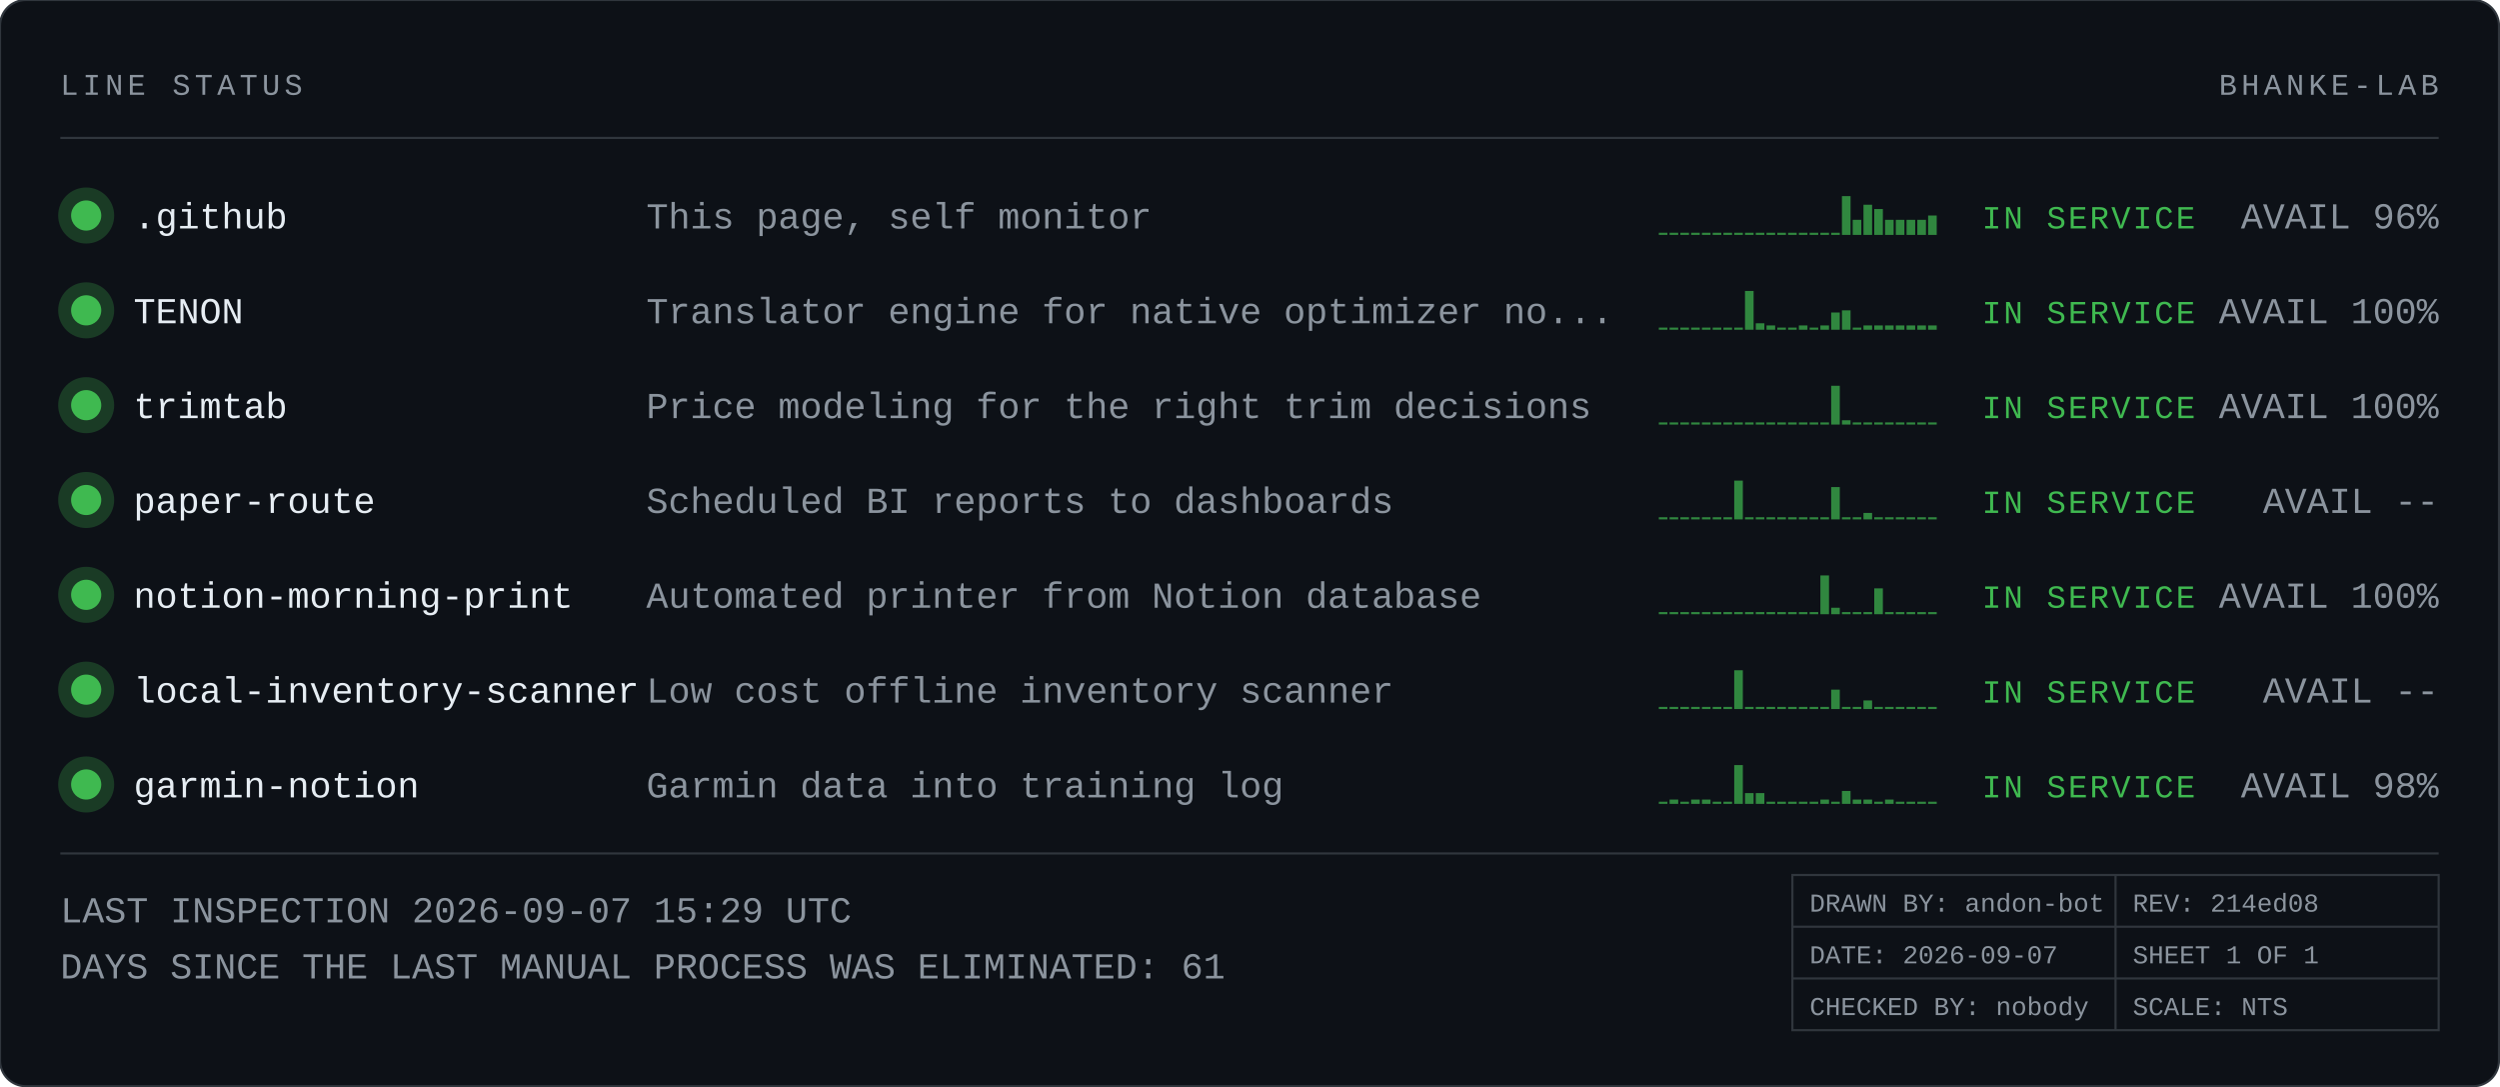
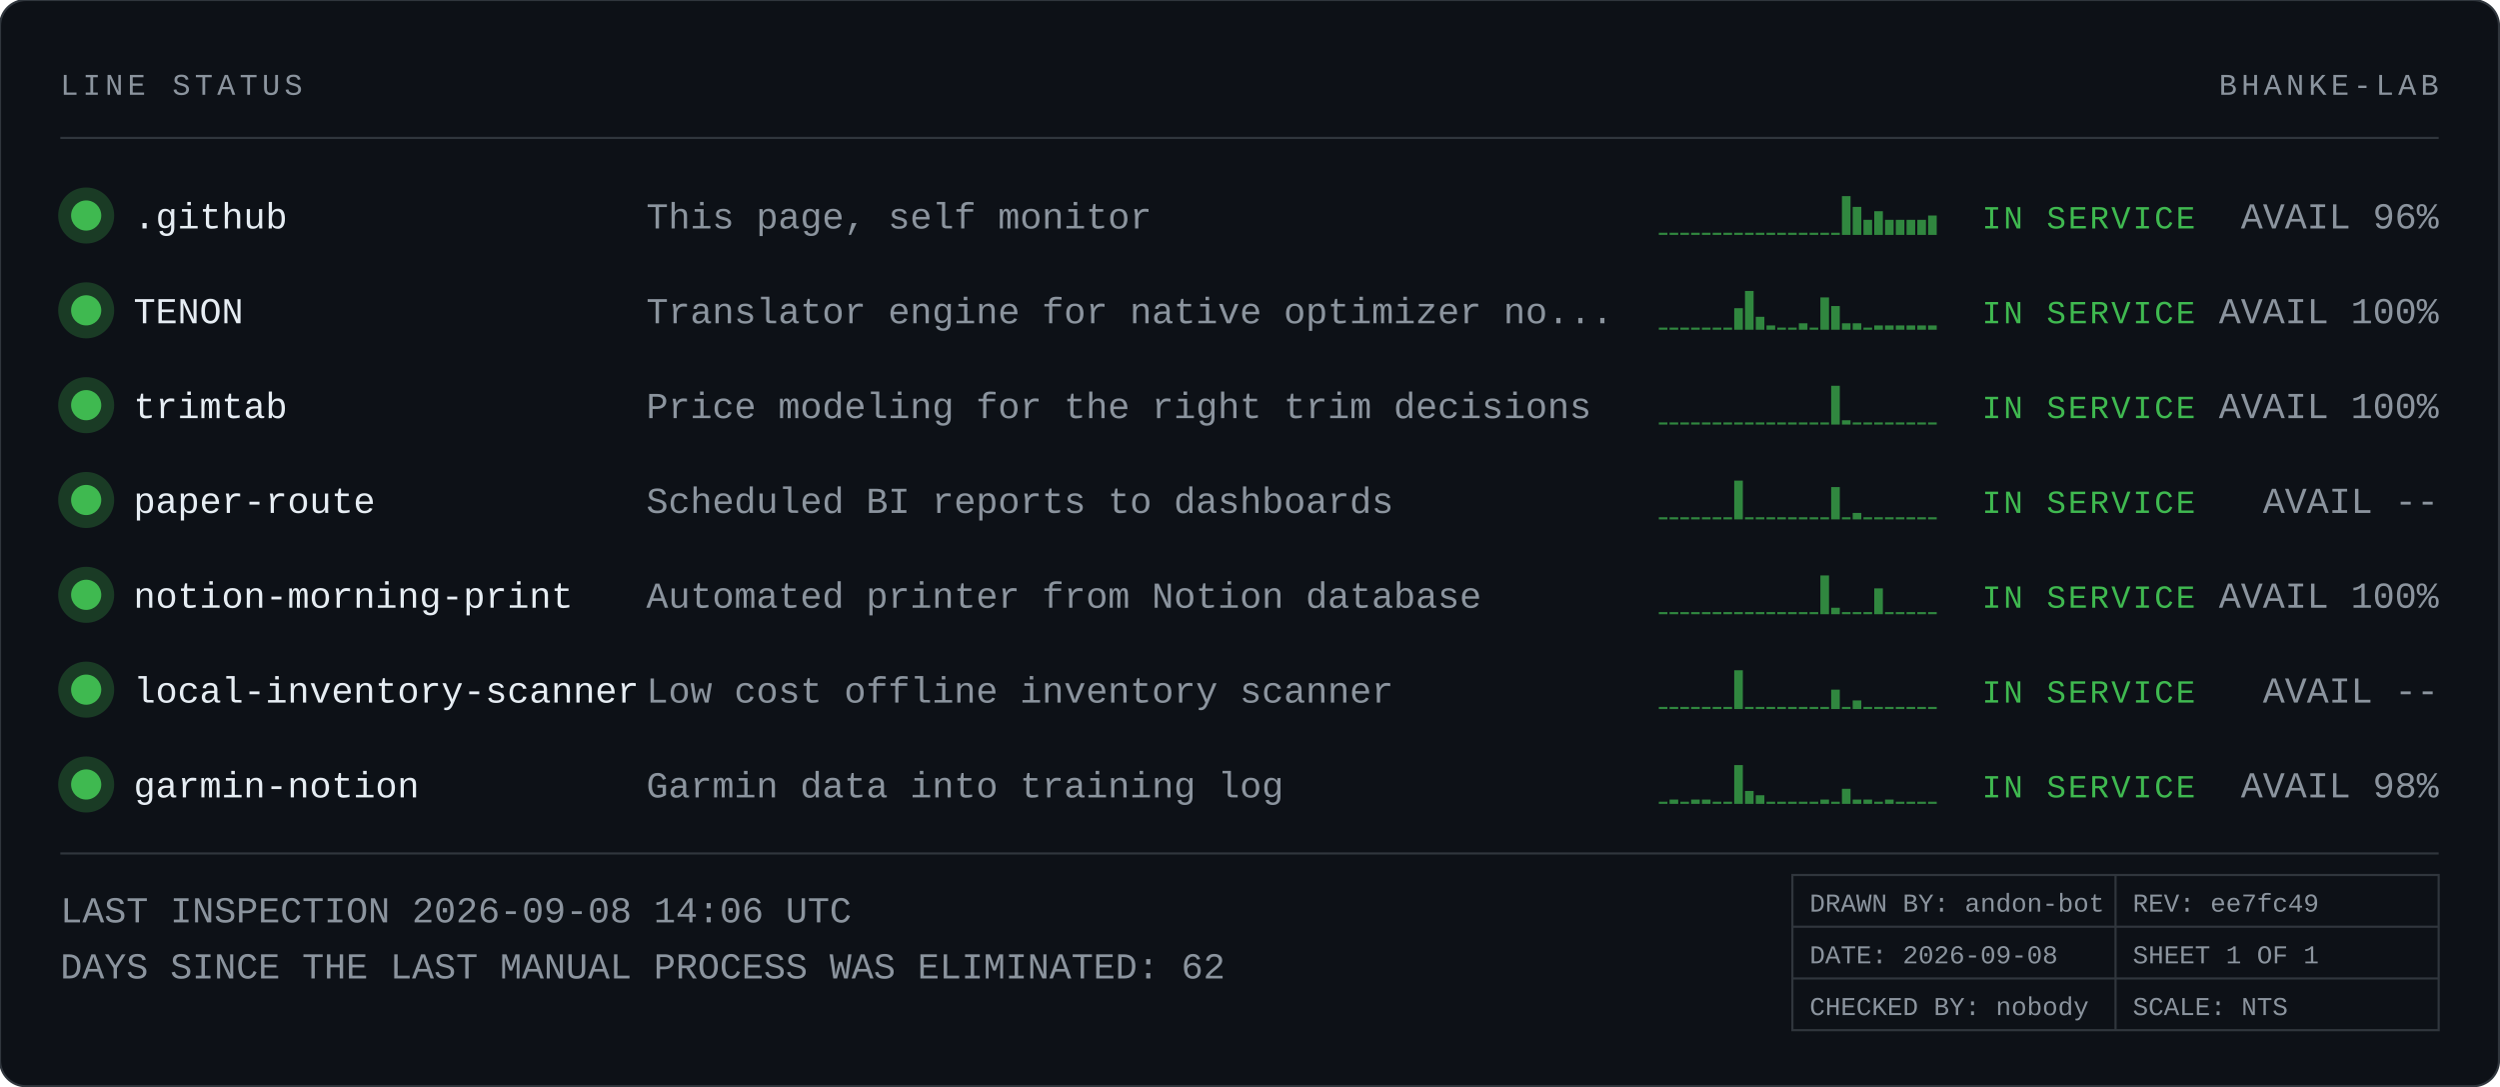
<svg xmlns="http://www.w3.org/2000/svg" width="1160" height="504" viewBox="0 0 1160 504" role="img" aria-label="Andon board">
  <style>
text { font-family: Consolas, 'Courier New', monospace; font-size: 17px; }
.hd { fill: #8b949e; font-size: 14px; letter-spacing: 2px; }
.name { fill: #e6edf3; }
.dim { fill: #8b949e; }
.st { font-size: 15px; letter-spacing: 1px; }
.tb { fill: #8b949e; font-size: 12px; }
</style>
  <rect x="0" y="0" width="1160" height="504" rx="12" fill="#0d1117" stroke="#30363d" />
  <text x="28" y="44" class="hd">LINE STATUS</text>
  <text x="1132" y="44" class="hd" text-anchor="end">BHANKE-LAB</text>
  <line x1="28" y1="64" x2="1132" y2="64" stroke="#30363d" />
  <circle cx="40" cy="100" r="13" fill="#3fb950" opacity="0.25" />
  <circle cx="40" cy="100" r="7" fill="#3fb950" />
  <text x="62" y="106" class="name">.github</text>
  <text x="300" y="106" class="dim">This page, self monitor</text>
  <rect x="770" y="108" width="4" height="1" fill="#3fb950" opacity="0.7" />
  <rect x="775" y="108" width="4" height="1" fill="#3fb950" opacity="0.7" />
  <rect x="780" y="108" width="4" height="1" fill="#3fb950" opacity="0.7" />
  <rect x="785" y="108" width="4" height="1" fill="#3fb950" opacity="0.7" />
  <rect x="790" y="108" width="4" height="1" fill="#3fb950" opacity="0.7" />
  <rect x="795" y="108" width="4" height="1" fill="#3fb950" opacity="0.7" />
  <rect x="800" y="108" width="4" height="1" fill="#3fb950" opacity="0.7" />
  <rect x="805" y="108" width="4" height="1" fill="#3fb950" opacity="0.7" />
  <rect x="810" y="108" width="4" height="1" fill="#3fb950" opacity="0.7" />
  <rect x="815" y="108" width="4" height="1" fill="#3fb950" opacity="0.7" />
  <rect x="820" y="108" width="4" height="1" fill="#3fb950" opacity="0.7" />
  <rect x="825" y="108" width="4" height="1" fill="#3fb950" opacity="0.7" />
  <rect x="830" y="108" width="4" height="1" fill="#3fb950" opacity="0.7" />
  <rect x="835" y="108" width="4" height="1" fill="#3fb950" opacity="0.7" />
  <rect x="840" y="108" width="4" height="1" fill="#3fb950" opacity="0.7" />
  <rect x="845" y="108" width="4" height="1" fill="#3fb950" opacity="0.7" />
  <rect x="850" y="108" width="4" height="1" fill="#3fb950" opacity="0.7" />
  <rect x="855" y="91" width="4" height="18" fill="#3fb950" opacity="0.7" />
-   <rect x="860" y="102" width="4" height="7" fill="#3fb950" opacity="0.7" />
-   <rect x="865" y="95" width="4" height="14" fill="#3fb950" opacity="0.7" />
-   <rect x="870" y="97" width="4" height="12" fill="#3fb950" opacity="0.7" />
+   <rect x="860" y="96" width="4" height="13" fill="#3fb950" opacity="0.7" />
+   <rect x="865" y="102" width="4" height="7" fill="#3fb950" opacity="0.7" />
+   <rect x="870" y="98" width="4" height="11" fill="#3fb950" opacity="0.7" />
  <rect x="875" y="102" width="4" height="7" fill="#3fb950" opacity="0.7" />
  <rect x="880" y="102" width="4" height="7" fill="#3fb950" opacity="0.7" />
  <rect x="885" y="102" width="4" height="7" fill="#3fb950" opacity="0.7" />
  <rect x="890" y="102" width="4" height="7" fill="#3fb950" opacity="0.7" />
  <rect x="895" y="100" width="4" height="9" fill="#3fb950" opacity="0.7" />
  <text x="920" y="106" class="st" fill="#3fb950">IN SERVICE</text>
  <text x="1132" y="106" class="dim" text-anchor="end">AVAIL 96%</text>
  <circle cx="40" cy="144" r="13" fill="#3fb950" opacity="0.25" />
  <circle cx="40" cy="144" r="7" fill="#3fb950" />
  <text x="62" y="150" class="name">TENON</text>
  <text x="300" y="150" class="dim">Translator engine for native optimizer no...</text>
  <rect x="770" y="152" width="4" height="1" fill="#3fb950" opacity="0.7" />
  <rect x="775" y="152" width="4" height="1" fill="#3fb950" opacity="0.7" />
  <rect x="780" y="152" width="4" height="1" fill="#3fb950" opacity="0.7" />
  <rect x="785" y="152" width="4" height="1" fill="#3fb950" opacity="0.7" />
  <rect x="790" y="152" width="4" height="1" fill="#3fb950" opacity="0.7" />
  <rect x="795" y="152" width="4" height="1" fill="#3fb950" opacity="0.7" />
  <rect x="800" y="152" width="4" height="1" fill="#3fb950" opacity="0.7" />
-   <rect x="805" y="152" width="4" height="1" fill="#3fb950" opacity="0.7" />
+   <rect x="805" y="143" width="4" height="10" fill="#3fb950" opacity="0.7" />
  <rect x="810" y="135" width="4" height="18" fill="#3fb950" opacity="0.7" />
-   <rect x="815" y="150" width="4" height="3" fill="#3fb950" opacity="0.7" />
+   <rect x="815" y="147" width="4" height="6" fill="#3fb950" opacity="0.7" />
  <rect x="820" y="151" width="4" height="2" fill="#3fb950" opacity="0.7" />
  <rect x="825" y="152" width="4" height="1" fill="#3fb950" opacity="0.7" />
  <rect x="830" y="152" width="4" height="1" fill="#3fb950" opacity="0.7" />
-   <rect x="835" y="151" width="4" height="2" fill="#3fb950" opacity="0.7" />
+   <rect x="835" y="150" width="4" height="3" fill="#3fb950" opacity="0.7" />
  <rect x="840" y="152" width="4" height="1" fill="#3fb950" opacity="0.7" />
-   <rect x="845" y="151" width="4" height="2" fill="#3fb950" opacity="0.7" />
-   <rect x="850" y="145" width="4" height="8" fill="#3fb950" opacity="0.7" />
-   <rect x="855" y="144" width="4" height="9" fill="#3fb950" opacity="0.7" />
-   <rect x="860" y="152" width="4" height="1" fill="#3fb950" opacity="0.7" />
-   <rect x="865" y="151" width="4" height="2" fill="#3fb950" opacity="0.7" />
+   <rect x="845" y="138" width="4" height="15" fill="#3fb950" opacity="0.7" />
+   <rect x="850" y="142" width="4" height="11" fill="#3fb950" opacity="0.7" />
+   <rect x="855" y="150" width="4" height="3" fill="#3fb950" opacity="0.7" />
+   <rect x="860" y="150" width="4" height="3" fill="#3fb950" opacity="0.7" />
+   <rect x="865" y="152" width="4" height="1" fill="#3fb950" opacity="0.7" />
  <rect x="870" y="151" width="4" height="2" fill="#3fb950" opacity="0.7" />
  <rect x="875" y="151" width="4" height="2" fill="#3fb950" opacity="0.7" />
  <rect x="880" y="151" width="4" height="2" fill="#3fb950" opacity="0.7" />
  <rect x="885" y="151" width="4" height="2" fill="#3fb950" opacity="0.7" />
  <rect x="890" y="151" width="4" height="2" fill="#3fb950" opacity="0.7" />
  <rect x="895" y="151" width="4" height="2" fill="#3fb950" opacity="0.7" />
  <text x="920" y="150" class="st" fill="#3fb950">IN SERVICE</text>
  <text x="1132" y="150" class="dim" text-anchor="end">AVAIL 100%</text>
  <circle cx="40" cy="188" r="13" fill="#3fb950" opacity="0.25" />
  <circle cx="40" cy="188" r="7" fill="#3fb950" />
  <text x="62" y="194" class="name">trimtab</text>
  <text x="300" y="194" class="dim">Price modeling for the right trim decisions</text>
  <rect x="770" y="196" width="4" height="1" fill="#3fb950" opacity="0.7" />
  <rect x="775" y="196" width="4" height="1" fill="#3fb950" opacity="0.7" />
  <rect x="780" y="196" width="4" height="1" fill="#3fb950" opacity="0.7" />
  <rect x="785" y="196" width="4" height="1" fill="#3fb950" opacity="0.7" />
  <rect x="790" y="196" width="4" height="1" fill="#3fb950" opacity="0.7" />
  <rect x="795" y="196" width="4" height="1" fill="#3fb950" opacity="0.7" />
  <rect x="800" y="196" width="4" height="1" fill="#3fb950" opacity="0.7" />
  <rect x="805" y="196" width="4" height="1" fill="#3fb950" opacity="0.7" />
  <rect x="810" y="196" width="4" height="1" fill="#3fb950" opacity="0.7" />
  <rect x="815" y="196" width="4" height="1" fill="#3fb950" opacity="0.7" />
  <rect x="820" y="196" width="4" height="1" fill="#3fb950" opacity="0.7" />
  <rect x="825" y="196" width="4" height="1" fill="#3fb950" opacity="0.7" />
  <rect x="830" y="196" width="4" height="1" fill="#3fb950" opacity="0.7" />
  <rect x="835" y="196" width="4" height="1" fill="#3fb950" opacity="0.7" />
  <rect x="840" y="196" width="4" height="1" fill="#3fb950" opacity="0.7" />
  <rect x="845" y="196" width="4" height="1" fill="#3fb950" opacity="0.7" />
  <rect x="850" y="179" width="4" height="18" fill="#3fb950" opacity="0.7" />
  <rect x="855" y="195" width="4" height="2" fill="#3fb950" opacity="0.7" />
  <rect x="860" y="196" width="4" height="1" fill="#3fb950" opacity="0.7" />
  <rect x="865" y="196" width="4" height="1" fill="#3fb950" opacity="0.7" />
  <rect x="870" y="196" width="4" height="1" fill="#3fb950" opacity="0.7" />
  <rect x="875" y="196" width="4" height="1" fill="#3fb950" opacity="0.7" />
  <rect x="880" y="196" width="4" height="1" fill="#3fb950" opacity="0.7" />
  <rect x="885" y="196" width="4" height="1" fill="#3fb950" opacity="0.7" />
  <rect x="890" y="196" width="4" height="1" fill="#3fb950" opacity="0.7" />
  <rect x="895" y="196" width="4" height="1" fill="#3fb950" opacity="0.7" />
  <text x="920" y="194" class="st" fill="#3fb950">IN SERVICE</text>
  <text x="1132" y="194" class="dim" text-anchor="end">AVAIL 100%</text>
  <circle cx="40" cy="232" r="13" fill="#3fb950" opacity="0.25" />
  <circle cx="40" cy="232" r="7" fill="#3fb950" />
  <text x="62" y="238" class="name">paper-route</text>
  <text x="300" y="238" class="dim">Scheduled BI reports to dashboards</text>
  <rect x="770" y="240" width="4" height="1" fill="#3fb950" opacity="0.7" />
  <rect x="775" y="240" width="4" height="1" fill="#3fb950" opacity="0.7" />
  <rect x="780" y="240" width="4" height="1" fill="#3fb950" opacity="0.7" />
  <rect x="785" y="240" width="4" height="1" fill="#3fb950" opacity="0.7" />
  <rect x="790" y="240" width="4" height="1" fill="#3fb950" opacity="0.7" />
  <rect x="795" y="240" width="4" height="1" fill="#3fb950" opacity="0.7" />
  <rect x="800" y="240" width="4" height="1" fill="#3fb950" opacity="0.7" />
  <rect x="805" y="223" width="4" height="18" fill="#3fb950" opacity="0.7" />
  <rect x="810" y="240" width="4" height="1" fill="#3fb950" opacity="0.7" />
  <rect x="815" y="240" width="4" height="1" fill="#3fb950" opacity="0.7" />
  <rect x="820" y="240" width="4" height="1" fill="#3fb950" opacity="0.7" />
  <rect x="825" y="240" width="4" height="1" fill="#3fb950" opacity="0.7" />
  <rect x="830" y="240" width="4" height="1" fill="#3fb950" opacity="0.7" />
  <rect x="835" y="240" width="4" height="1" fill="#3fb950" opacity="0.7" />
  <rect x="840" y="240" width="4" height="1" fill="#3fb950" opacity="0.7" />
  <rect x="845" y="240" width="4" height="1" fill="#3fb950" opacity="0.7" />
  <rect x="850" y="226" width="4" height="15" fill="#3fb950" opacity="0.7" />
  <rect x="855" y="240" width="4" height="1" fill="#3fb950" opacity="0.7" />
-   <rect x="860" y="240" width="4" height="1" fill="#3fb950" opacity="0.7" />
-   <rect x="865" y="238" width="4" height="3" fill="#3fb950" opacity="0.7" />
+   <rect x="860" y="238" width="4" height="3" fill="#3fb950" opacity="0.7" />
+   <rect x="865" y="240" width="4" height="1" fill="#3fb950" opacity="0.7" />
  <rect x="870" y="240" width="4" height="1" fill="#3fb950" opacity="0.7" />
  <rect x="875" y="240" width="4" height="1" fill="#3fb950" opacity="0.7" />
  <rect x="880" y="240" width="4" height="1" fill="#3fb950" opacity="0.7" />
  <rect x="885" y="240" width="4" height="1" fill="#3fb950" opacity="0.7" />
  <rect x="890" y="240" width="4" height="1" fill="#3fb950" opacity="0.7" />
  <rect x="895" y="240" width="4" height="1" fill="#3fb950" opacity="0.7" />
  <text x="920" y="238" class="st" fill="#3fb950">IN SERVICE</text>
  <text x="1132" y="238" class="dim" text-anchor="end">AVAIL --</text>
  <circle cx="40" cy="276" r="13" fill="#3fb950" opacity="0.25" />
  <circle cx="40" cy="276" r="7" fill="#3fb950" />
  <text x="62" y="282" class="name">notion-morning-print</text>
  <text x="300" y="282" class="dim">Automated printer from Notion database</text>
  <rect x="770" y="284" width="4" height="1" fill="#3fb950" opacity="0.7" />
  <rect x="775" y="284" width="4" height="1" fill="#3fb950" opacity="0.7" />
  <rect x="780" y="284" width="4" height="1" fill="#3fb950" opacity="0.7" />
  <rect x="785" y="284" width="4" height="1" fill="#3fb950" opacity="0.7" />
  <rect x="790" y="284" width="4" height="1" fill="#3fb950" opacity="0.7" />
  <rect x="795" y="284" width="4" height="1" fill="#3fb950" opacity="0.7" />
  <rect x="800" y="284" width="4" height="1" fill="#3fb950" opacity="0.7" />
  <rect x="805" y="284" width="4" height="1" fill="#3fb950" opacity="0.7" />
  <rect x="810" y="284" width="4" height="1" fill="#3fb950" opacity="0.7" />
  <rect x="815" y="284" width="4" height="1" fill="#3fb950" opacity="0.7" />
  <rect x="820" y="284" width="4" height="1" fill="#3fb950" opacity="0.7" />
  <rect x="825" y="284" width="4" height="1" fill="#3fb950" opacity="0.7" />
  <rect x="830" y="284" width="4" height="1" fill="#3fb950" opacity="0.7" />
  <rect x="835" y="284" width="4" height="1" fill="#3fb950" opacity="0.7" />
  <rect x="840" y="284" width="4" height="1" fill="#3fb950" opacity="0.7" />
  <rect x="845" y="267" width="4" height="18" fill="#3fb950" opacity="0.7" />
  <rect x="850" y="282" width="4" height="3" fill="#3fb950" opacity="0.7" />
  <rect x="855" y="284" width="4" height="1" fill="#3fb950" opacity="0.7" />
  <rect x="860" y="284" width="4" height="1" fill="#3fb950" opacity="0.7" />
  <rect x="865" y="284" width="4" height="1" fill="#3fb950" opacity="0.7" />
  <rect x="870" y="273" width="4" height="12" fill="#3fb950" opacity="0.7" />
  <rect x="875" y="284" width="4" height="1" fill="#3fb950" opacity="0.7" />
  <rect x="880" y="284" width="4" height="1" fill="#3fb950" opacity="0.7" />
  <rect x="885" y="284" width="4" height="1" fill="#3fb950" opacity="0.7" />
  <rect x="890" y="284" width="4" height="1" fill="#3fb950" opacity="0.7" />
  <rect x="895" y="284" width="4" height="1" fill="#3fb950" opacity="0.7" />
  <text x="920" y="282" class="st" fill="#3fb950">IN SERVICE</text>
  <text x="1132" y="282" class="dim" text-anchor="end">AVAIL 100%</text>
  <circle cx="40" cy="320" r="13" fill="#3fb950" opacity="0.25" />
  <circle cx="40" cy="320" r="7" fill="#3fb950" />
  <text x="62" y="326" class="name">local-inventory-scanner</text>
  <text x="300" y="326" class="dim">Low cost offline inventory scanner</text>
  <rect x="770" y="328" width="4" height="1" fill="#3fb950" opacity="0.7" />
  <rect x="775" y="328" width="4" height="1" fill="#3fb950" opacity="0.7" />
  <rect x="780" y="328" width="4" height="1" fill="#3fb950" opacity="0.7" />
  <rect x="785" y="328" width="4" height="1" fill="#3fb950" opacity="0.7" />
  <rect x="790" y="328" width="4" height="1" fill="#3fb950" opacity="0.7" />
  <rect x="795" y="328" width="4" height="1" fill="#3fb950" opacity="0.7" />
  <rect x="800" y="328" width="4" height="1" fill="#3fb950" opacity="0.7" />
  <rect x="805" y="311" width="4" height="18" fill="#3fb950" opacity="0.7" />
  <rect x="810" y="328" width="4" height="1" fill="#3fb950" opacity="0.7" />
  <rect x="815" y="328" width="4" height="1" fill="#3fb950" opacity="0.7" />
  <rect x="820" y="328" width="4" height="1" fill="#3fb950" opacity="0.7" />
  <rect x="825" y="328" width="4" height="1" fill="#3fb950" opacity="0.7" />
  <rect x="830" y="328" width="4" height="1" fill="#3fb950" opacity="0.7" />
  <rect x="835" y="328" width="4" height="1" fill="#3fb950" opacity="0.7" />
  <rect x="840" y="328" width="4" height="1" fill="#3fb950" opacity="0.7" />
  <rect x="845" y="328" width="4" height="1" fill="#3fb950" opacity="0.7" />
  <rect x="850" y="320" width="4" height="9" fill="#3fb950" opacity="0.7" />
  <rect x="855" y="328" width="4" height="1" fill="#3fb950" opacity="0.7" />
-   <rect x="860" y="328" width="4" height="1" fill="#3fb950" opacity="0.7" />
-   <rect x="865" y="325" width="4" height="4" fill="#3fb950" opacity="0.7" />
+   <rect x="860" y="325" width="4" height="4" fill="#3fb950" opacity="0.7" />
+   <rect x="865" y="328" width="4" height="1" fill="#3fb950" opacity="0.7" />
  <rect x="870" y="328" width="4" height="1" fill="#3fb950" opacity="0.7" />
  <rect x="875" y="328" width="4" height="1" fill="#3fb950" opacity="0.7" />
  <rect x="880" y="328" width="4" height="1" fill="#3fb950" opacity="0.7" />
  <rect x="885" y="328" width="4" height="1" fill="#3fb950" opacity="0.7" />
  <rect x="890" y="328" width="4" height="1" fill="#3fb950" opacity="0.7" />
  <rect x="895" y="328" width="4" height="1" fill="#3fb950" opacity="0.7" />
  <text x="920" y="326" class="st" fill="#3fb950">IN SERVICE</text>
  <text x="1132" y="326" class="dim" text-anchor="end">AVAIL --</text>
  <circle cx="40" cy="364" r="13" fill="#3fb950" opacity="0.25" />
  <circle cx="40" cy="364" r="7" fill="#3fb950" />
  <text x="62" y="370" class="name">garmin-notion</text>
  <text x="300" y="370" class="dim">Garmin data into training log</text>
  <rect x="770" y="372" width="4" height="1" fill="#3fb950" opacity="0.7" />
  <rect x="775" y="371" width="4" height="2" fill="#3fb950" opacity="0.7" />
  <rect x="780" y="372" width="4" height="1" fill="#3fb950" opacity="0.7" />
  <rect x="785" y="371" width="4" height="2" fill="#3fb950" opacity="0.7" />
  <rect x="790" y="371" width="4" height="2" fill="#3fb950" opacity="0.7" />
  <rect x="795" y="372" width="4" height="1" fill="#3fb950" opacity="0.7" />
  <rect x="800" y="372" width="4" height="1" fill="#3fb950" opacity="0.7" />
  <rect x="805" y="355" width="4" height="18" fill="#3fb950" opacity="0.7" />
-   <rect x="810" y="368" width="4" height="5" fill="#3fb950" opacity="0.7" />
-   <rect x="815" y="368" width="4" height="5" fill="#3fb950" opacity="0.7" />
+   <rect x="810" y="367" width="4" height="6" fill="#3fb950" opacity="0.7" />
+   <rect x="815" y="369" width="4" height="4" fill="#3fb950" opacity="0.7" />
  <rect x="820" y="372" width="4" height="1" fill="#3fb950" opacity="0.7" />
  <rect x="825" y="372" width="4" height="1" fill="#3fb950" opacity="0.7" />
  <rect x="830" y="372" width="4" height="1" fill="#3fb950" opacity="0.7" />
  <rect x="835" y="372" width="4" height="1" fill="#3fb950" opacity="0.7" />
  <rect x="840" y="372" width="4" height="1" fill="#3fb950" opacity="0.7" />
  <rect x="845" y="371" width="4" height="2" fill="#3fb950" opacity="0.7" />
  <rect x="850" y="372" width="4" height="1" fill="#3fb950" opacity="0.7" />
-   <rect x="855" y="367" width="4" height="6" fill="#3fb950" opacity="0.7" />
+   <rect x="855" y="366" width="4" height="7" fill="#3fb950" opacity="0.7" />
  <rect x="860" y="371" width="4" height="2" fill="#3fb950" opacity="0.7" />
  <rect x="865" y="371" width="4" height="2" fill="#3fb950" opacity="0.7" />
  <rect x="870" y="372" width="4" height="1" fill="#3fb950" opacity="0.7" />
  <rect x="875" y="371" width="4" height="2" fill="#3fb950" opacity="0.7" />
  <rect x="880" y="372" width="4" height="1" fill="#3fb950" opacity="0.7" />
  <rect x="885" y="372" width="4" height="1" fill="#3fb950" opacity="0.7" />
  <rect x="890" y="372" width="4" height="1" fill="#3fb950" opacity="0.7" />
  <rect x="895" y="372" width="4" height="1" fill="#3fb950" opacity="0.7" />
  <text x="920" y="370" class="st" fill="#3fb950">IN SERVICE</text>
  <text x="1132" y="370" class="dim" text-anchor="end">AVAIL 98%</text>
  <line x1="28" y1="396" x2="1132" y2="396" stroke="#30363d" />
-   <text x="28" y="428" class="dim">LAST INSPECTION 2026-09-07 15:29 UTC</text>
-   <text x="28" y="454" class="dim">DAYS SINCE THE LAST MANUAL PROCESS WAS ELIMINATED: 61</text>
+   <text x="28" y="428" class="dim">LAST INSPECTION 2026-09-08 14:06 UTC</text>
+   <text x="28" y="454" class="dim">DAYS SINCE THE LAST MANUAL PROCESS WAS ELIMINATED: 62</text>
  <rect x="832" y="406" width="300" height="72" fill="none" stroke="#30363d" />
  <line x1="832" y1="430" x2="1132" y2="430" stroke="#30363d" />
  <line x1="832" y1="454" x2="1132" y2="454" stroke="#30363d" />
  <line x1="982" y1="406" x2="982" y2="478" stroke="#30363d" />
  <text x="840" y="423" class="tb">DRAWN BY: andon-bot</text>
-   <text x="990" y="423" class="tb">REV: 214ed08</text>
-   <text x="840" y="447" class="tb">DATE: 2026-09-07</text>
+   <text x="990" y="423" class="tb">REV: ee7fc49</text>
+   <text x="840" y="447" class="tb">DATE: 2026-09-08</text>
  <text x="990" y="447" class="tb">SHEET 1 OF 1</text>
  <text x="840" y="471" class="tb">CHECKED BY: nobody</text>
  <text x="990" y="471" class="tb">SCALE: NTS</text>
</svg>
